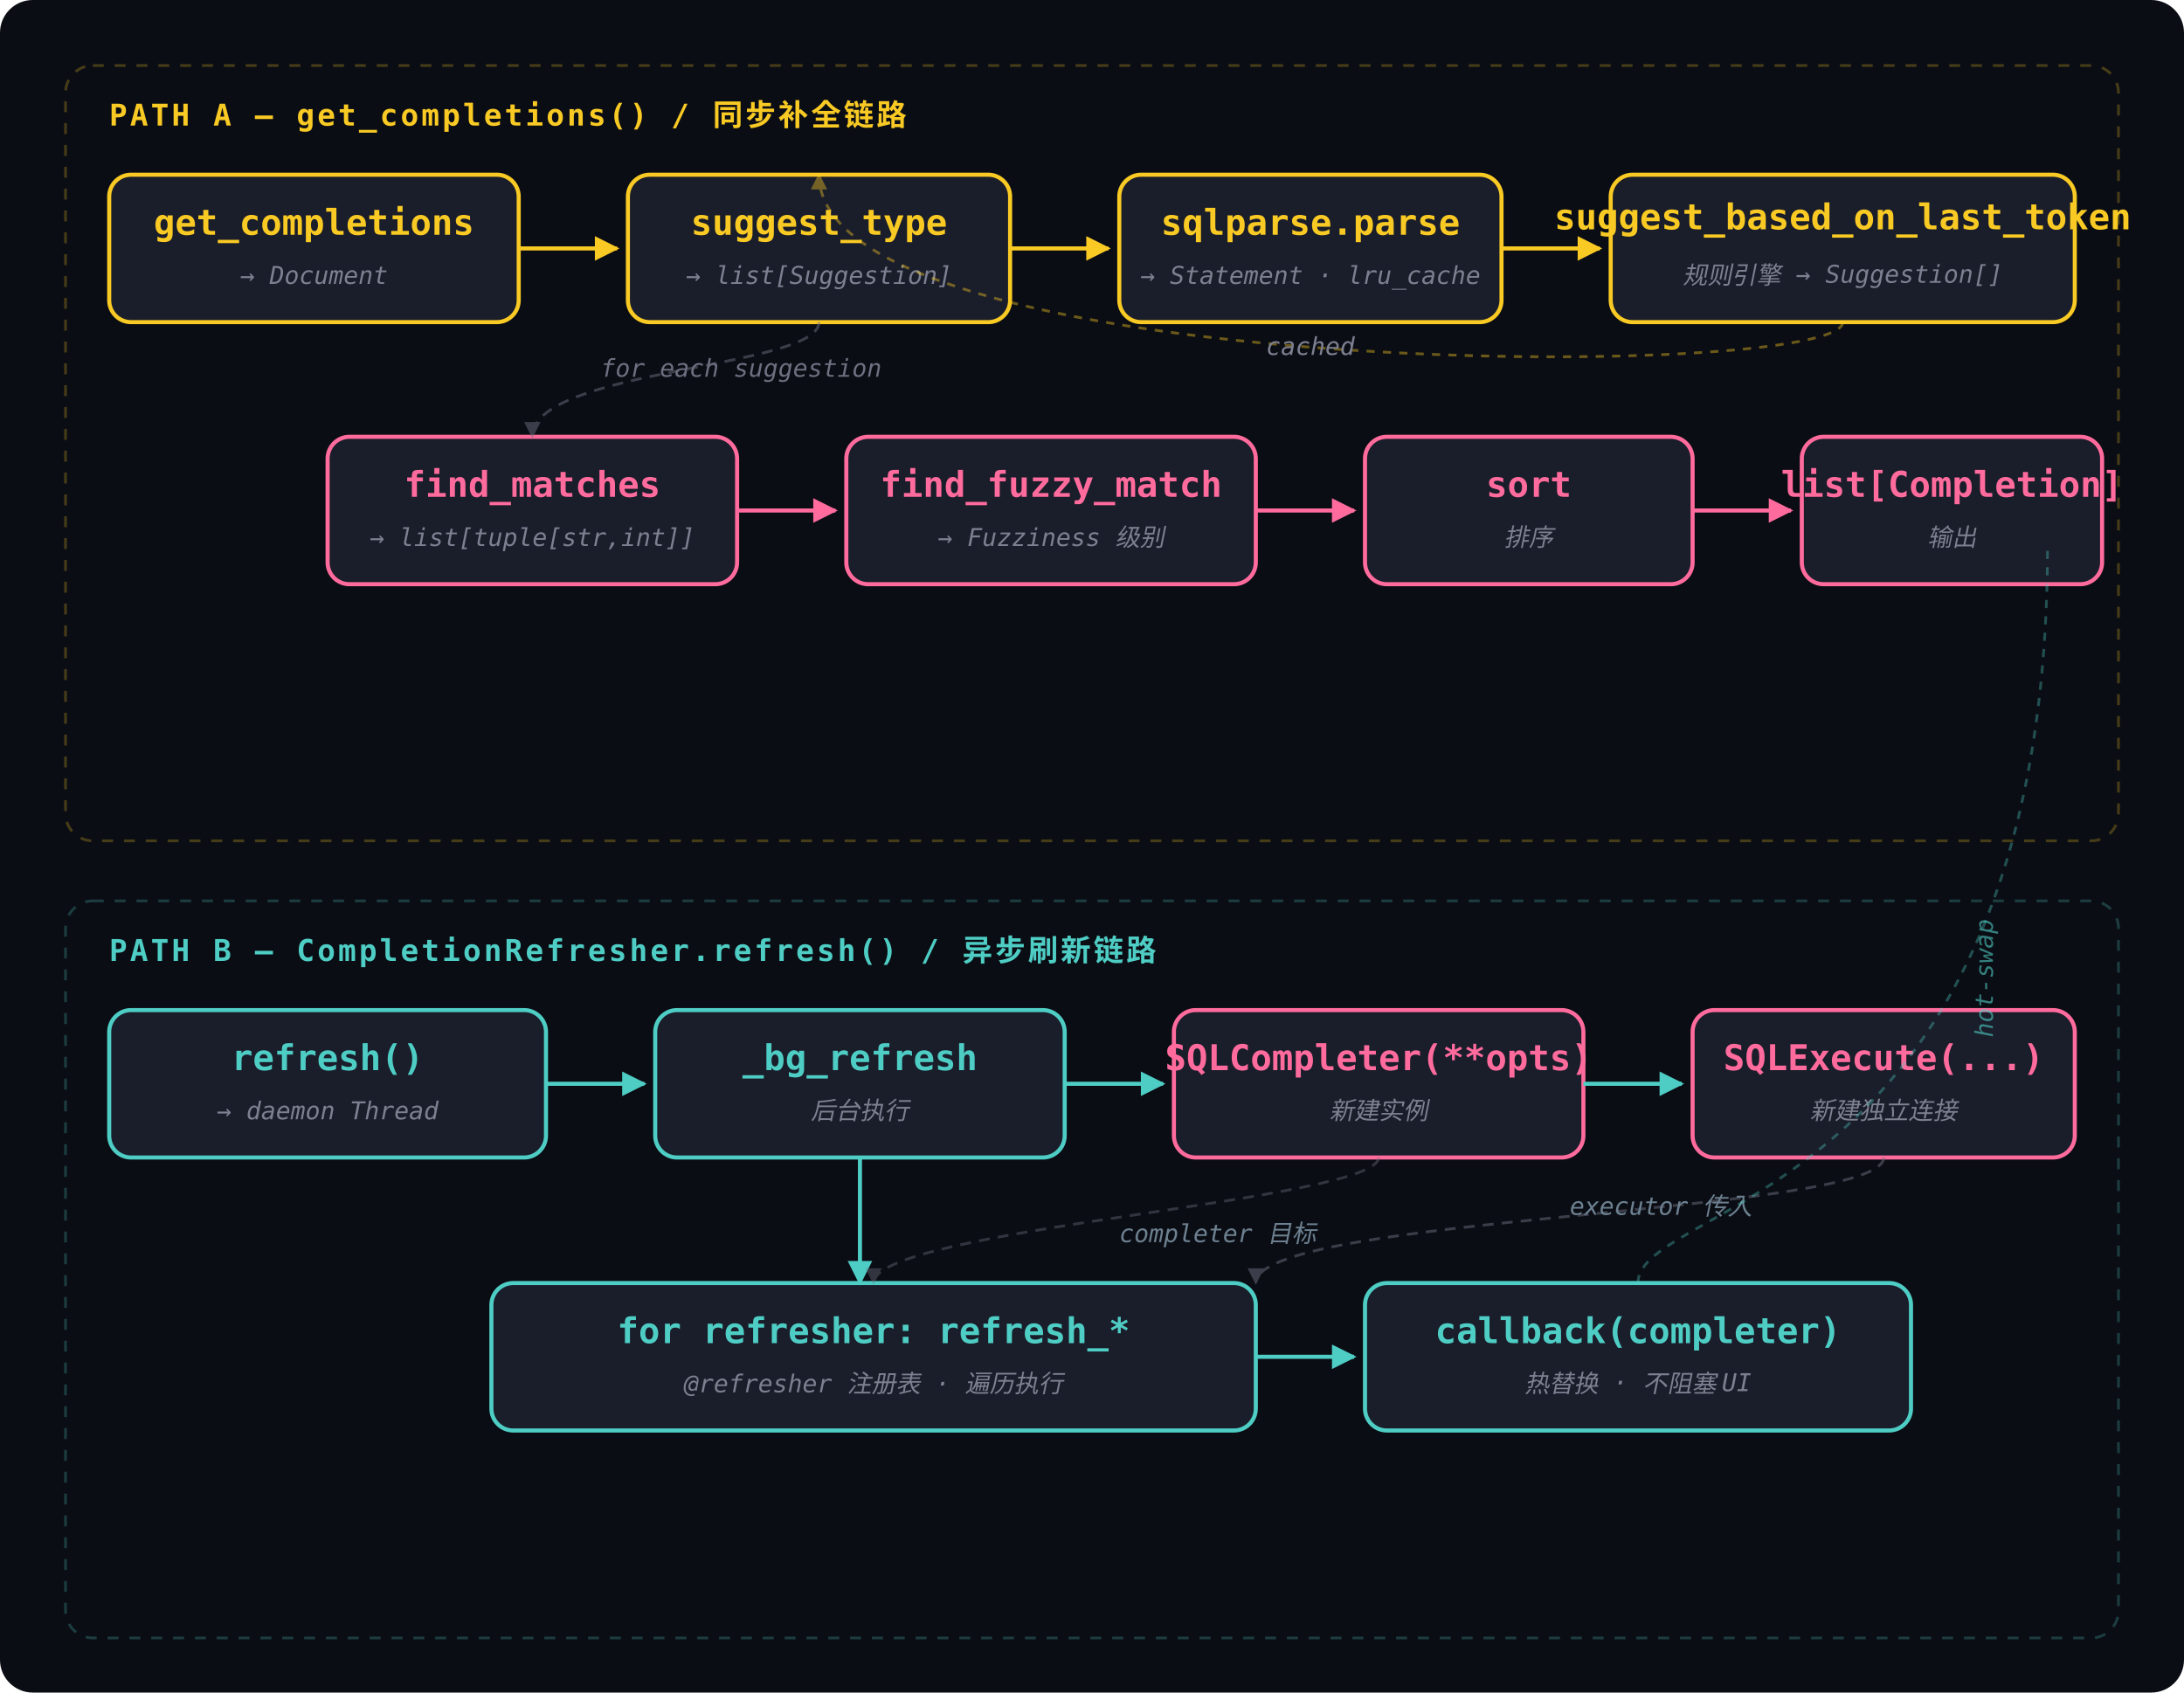
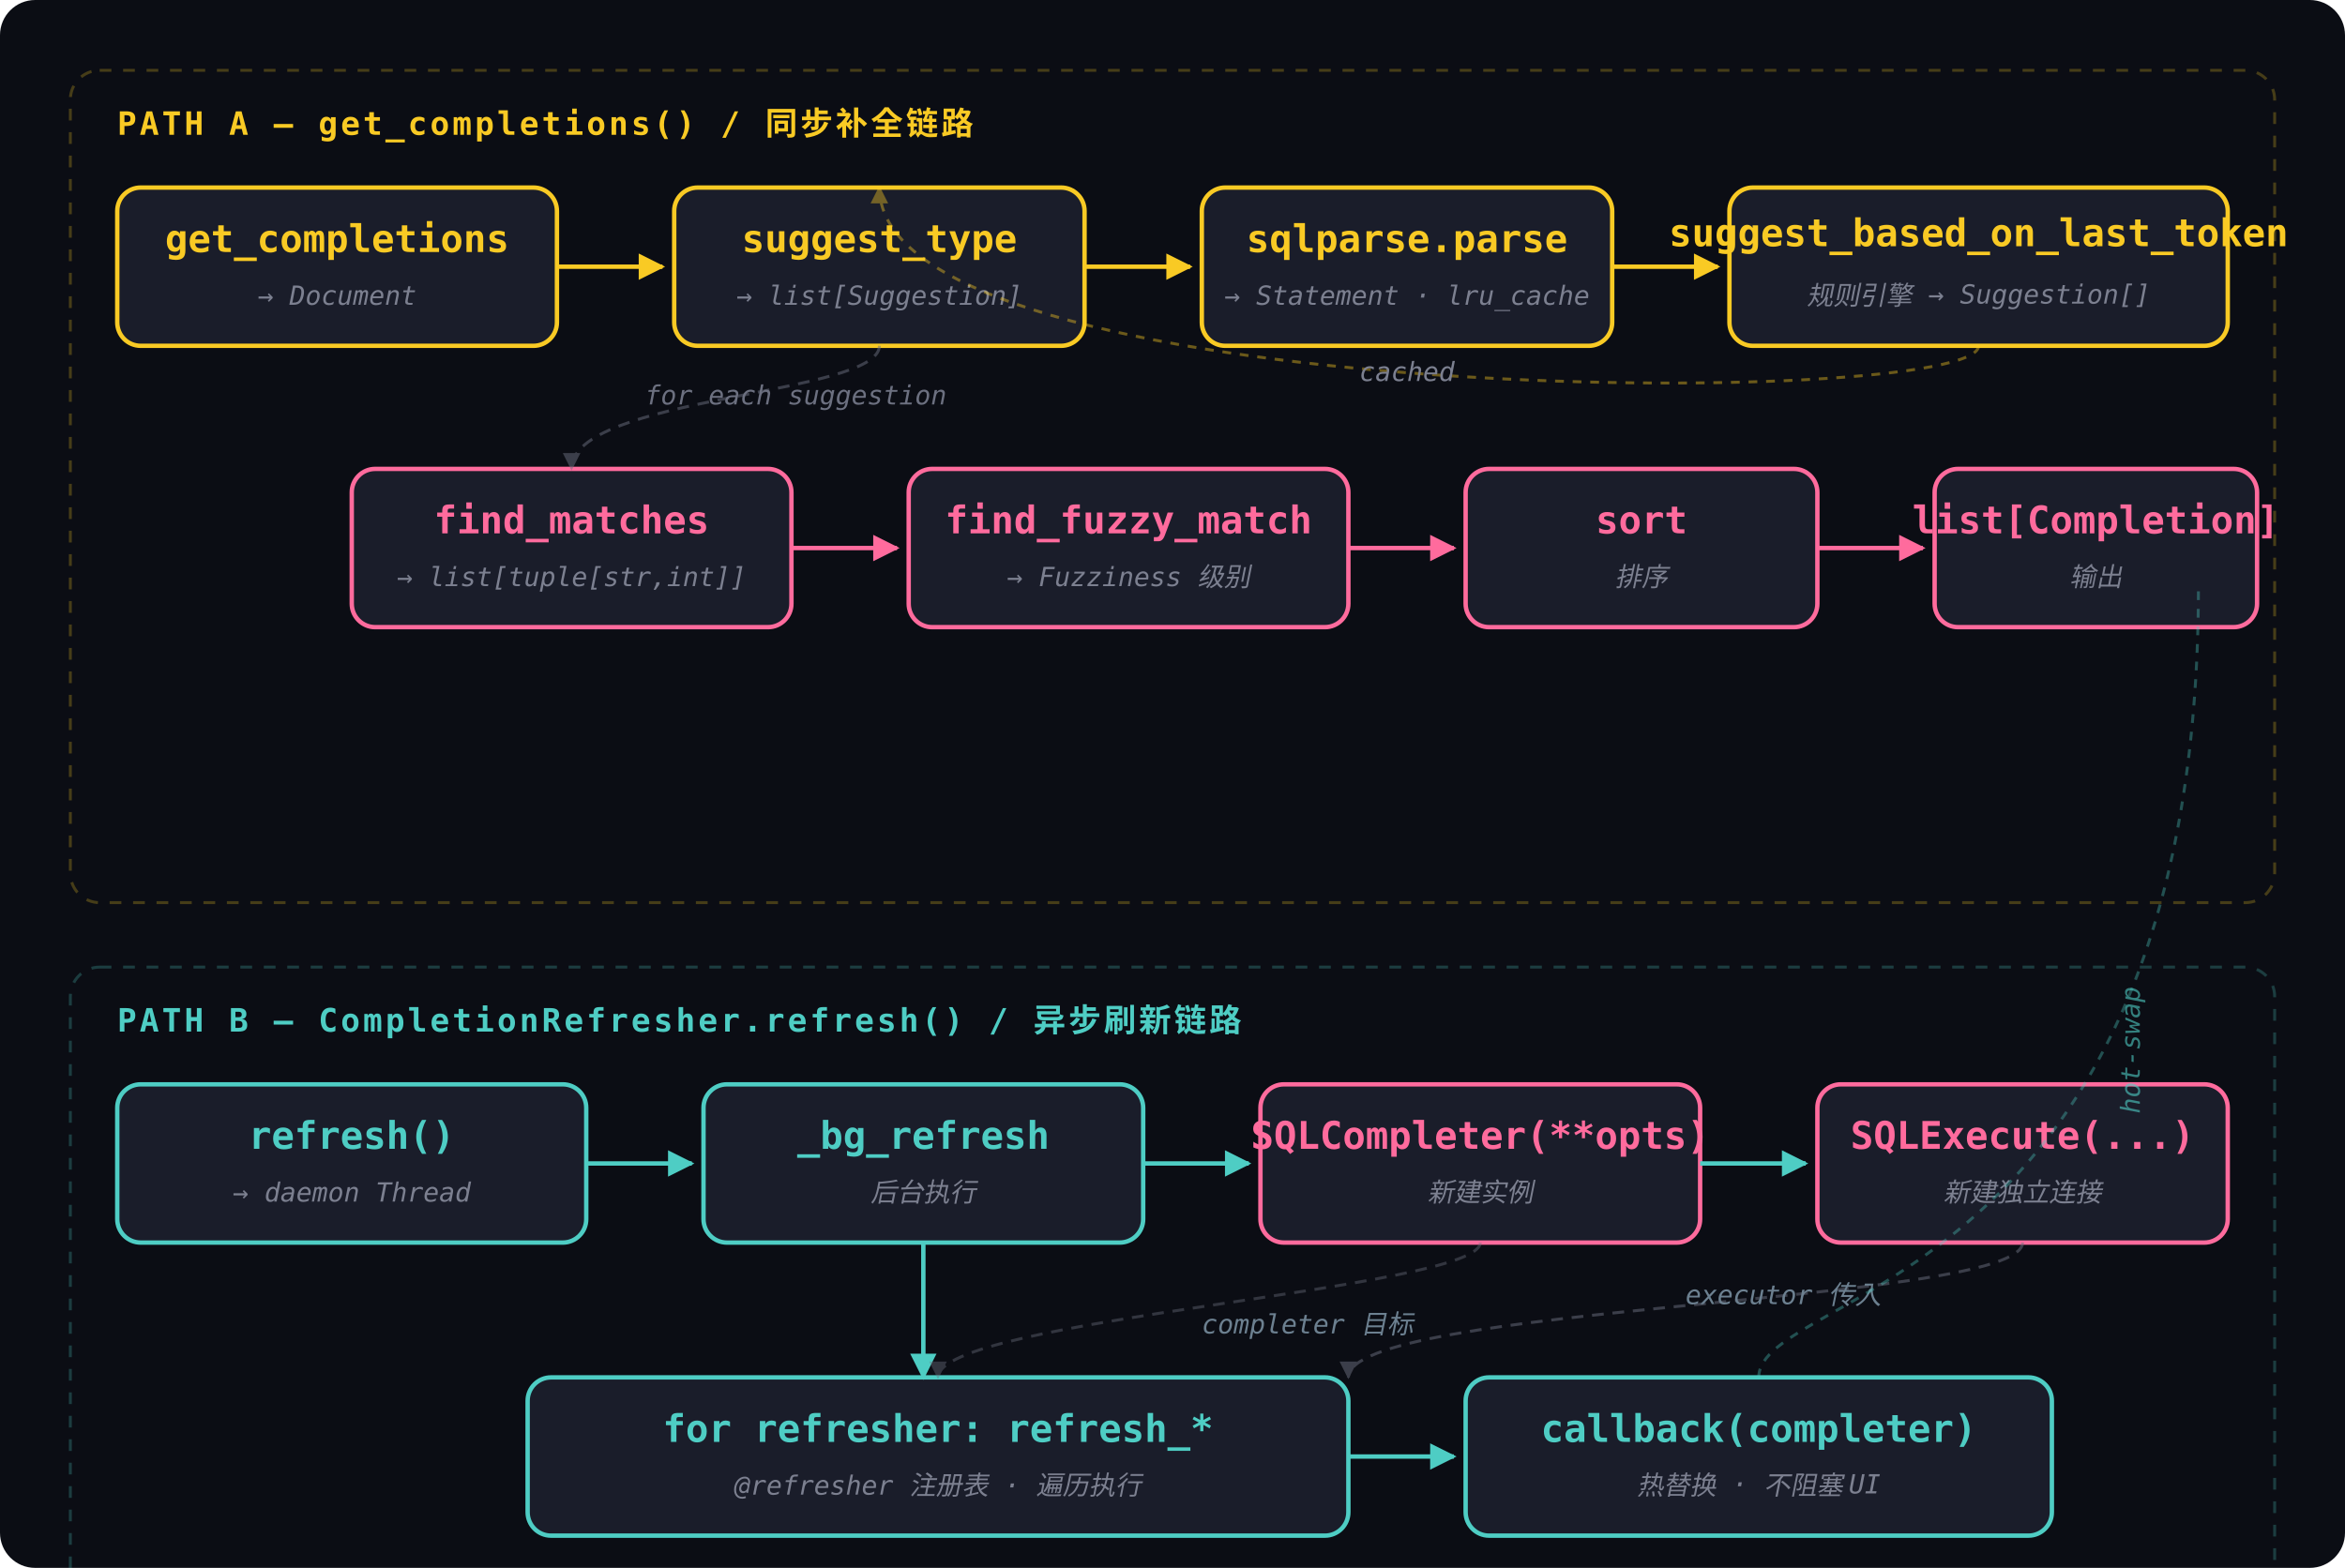
- <svg xmlns="http://www.w3.org/2000/svg" width="800" height="620" viewBox="0 0 800 620">
+ <svg xmlns="http://www.w3.org/2000/svg" width="800" height="535" viewBox="0 0 800 535">
  <defs>
    <style>
      .path-label { font-family: 'SF Mono','Fira Code',monospace; font-size: 11px; font-weight: 700; letter-spacing: 1px; }
      .node-title { font-family: 'SF Mono','Fira Code',monospace; font-size: 13px; font-weight: 700; }
      .node-sub { font-family: 'SF Mono','Fira Code',monospace; font-size: 10px; font-weight: 400; }
      .dtype { font-family: 'SF Mono','Fira Code',monospace; font-size: 9px; font-style: italic; }
    </style>
    <marker id="arrow-yellow" viewBox="0 0 10 10" refX="9" refY="5" markerWidth="6" markerHeight="6" orient="auto">
      <path d="M0,0 L10,5 L0,10 z" fill="#f9ca24" />
    </marker>
    <marker id="arrow-pink" viewBox="0 0 10 10" refX="9" refY="5" markerWidth="6" markerHeight="6" orient="auto">
      <path d="M0,0 L10,5 L0,10 z" fill="#ff6b9d" />
    </marker>
    <marker id="arrow-cyan" viewBox="0 0 10 10" refX="9" refY="5" markerWidth="6" markerHeight="6" orient="auto">
      <path d="M0,0 L10,5 L0,10 z" fill="#4ecdc4" />
    </marker>
    <marker id="arrow-gray" viewBox="0 0 10 10" refX="9" refY="5" markerWidth="6" markerHeight="6" orient="auto">
      <path d="M0,0 L10,5 L0,10 z" fill="#6c7080" />
    </marker>
  </defs>
-   <rect width="800" height="620" fill="#0b0d14" rx="12" />
+   <rect width="800" height="535" fill="#0b0d14" rx="12" />
  <rect x="24" y="24" width="752" height="284" rx="10" fill="none" stroke="#f9ca24" stroke-width="1" stroke-dasharray="4 4" opacity="0.25" />
  <text x="40" y="46" class="path-label" fill="#f9ca24">PATH A — get_completions() / 同步补全链路</text>
  <rect x="40" y="64" width="150" height="54" rx="8" fill="#1a1d2a" stroke="#f9ca24" stroke-width="1.5" />
  <text x="115" y="86" text-anchor="middle" class="node-title" fill="#f9ca24">get_completions</text>
  <text x="115" y="104" text-anchor="middle" class="dtype" fill="#7c8090">→ Document</text>
  <rect x="230" y="64" width="140" height="54" rx="8" fill="#1a1d2a" stroke="#f9ca24" stroke-width="1.5" />
  <text x="300" y="86" text-anchor="middle" class="node-title" fill="#f9ca24">suggest_type</text>
  <text x="300" y="104" text-anchor="middle" class="dtype" fill="#7c8090">→ list[Suggestion]</text>
  <rect x="410" y="64" width="140" height="54" rx="8" fill="#1a1d2a" stroke="#f9ca24" stroke-width="1.5" />
  <text x="480" y="86" text-anchor="middle" class="node-title" fill="#f9ca24">sqlparse.parse</text>
  <text x="480" y="104" text-anchor="middle" class="dtype" fill="#7c8090">→ Statement · lru_cache</text>
  <rect x="590" y="64" width="170" height="54" rx="8" fill="#1a1d2a" stroke="#f9ca24" stroke-width="1.5" />
  <text x="675" y="84" text-anchor="middle" class="node-title" fill="#f9ca24" font-size="11px">suggest_based_on_last_token</text>
  <text x="675" y="104" text-anchor="middle" class="dtype" fill="#7c8090">规则引擎 → Suggestion[]</text>
  <line x1="190" y1="91" x2="226" y2="91" stroke="#f9ca24" stroke-width="1.5" marker-end="url(#arrow-yellow)" />
  <line x1="370" y1="91" x2="406" y2="91" stroke="#f9ca24" stroke-width="1.5" marker-end="url(#arrow-yellow)" />
  <line x1="550" y1="91" x2="586" y2="91" stroke="#f9ca24" stroke-width="1.5" marker-end="url(#arrow-yellow)" />
  <path d="M675 118 C 675 140, 300 140, 300 64" fill="none" stroke="#f9ca24" stroke-width="1" stroke-dasharray="3 3" opacity="0.4" marker-end="url(#arrow-yellow)" />
  <rect x="120" y="160" width="150" height="54" rx="8" fill="#1a1d2a" stroke="#ff6b9d" stroke-width="1.5" />
  <text x="195" y="182" text-anchor="middle" class="node-title" fill="#ff6b9d">find_matches</text>
  <text x="195" y="200" text-anchor="middle" class="dtype" fill="#7c8090">→ list[tuple[str,int]]</text>
  <rect x="310" y="160" width="150" height="54" rx="8" fill="#1a1d2a" stroke="#ff6b9d" stroke-width="1.5" />
  <text x="385" y="182" text-anchor="middle" class="node-title" fill="#ff6b9d">find_fuzzy_match</text>
  <text x="385" y="200" text-anchor="middle" class="dtype" fill="#7c8090">→ Fuzziness 级别</text>
  <rect x="500" y="160" width="120" height="54" rx="8" fill="#1a1d2a" stroke="#ff6b9d" stroke-width="1.5" />
  <text x="560" y="182" text-anchor="middle" class="node-title" fill="#ff6b9d">sort</text>
  <text x="560" y="200" text-anchor="middle" class="dtype" fill="#7c8090">排序</text>
  <rect x="660" y="160" width="110" height="54" rx="8" fill="#1a1d2a" stroke="#ff6b9d" stroke-width="1.5" />
  <text x="715" y="182" text-anchor="middle" class="node-title" fill="#ff6b9d" font-size="11px">list[Completion]</text>
  <text x="715" y="200" text-anchor="middle" class="dtype" fill="#7c8090">输出</text>
  <line x1="270" y1="187" x2="306" y2="187" stroke="#ff6b9d" stroke-width="1.5" marker-end="url(#arrow-pink)" />
  <line x1="460" y1="187" x2="496" y2="187" stroke="#ff6b9d" stroke-width="1.5" marker-end="url(#arrow-pink)" />
  <line x1="620" y1="187" x2="656" y2="187" stroke="#ff6b9d" stroke-width="1.5" marker-end="url(#arrow-pink)" />
  <path d="M300 118 C 300 135, 195 135, 195 160" fill="none" stroke="#6c7080" stroke-width="1" stroke-dasharray="4 3" opacity="0.5" marker-end="url(#arrow-gray)" />
  <text x="220" y="138" class="dtype" fill="#6c7080">for each suggestion</text>
  <text x="480" y="130" text-anchor="middle" class="dtype" fill="#7c8090">cached</text>
  <rect x="24" y="330" width="752" height="270" rx="10" fill="none" stroke="#4ecdc4" stroke-width="1" stroke-dasharray="4 4" opacity="0.25" />
  <text x="40" y="352" class="path-label" fill="#4ecdc4">PATH B — CompletionRefresher.refresh() / 异步刷新链路</text>
  <rect x="40" y="370" width="160" height="54" rx="8" fill="#1a1d2a" stroke="#4ecdc4" stroke-width="1.5" />
  <text x="120" y="392" text-anchor="middle" class="node-title" fill="#4ecdc4">refresh()</text>
  <text x="120" y="410" text-anchor="middle" class="dtype" fill="#7c8090">→ daemon Thread</text>
  <rect x="240" y="370" width="150" height="54" rx="8" fill="#1a1d2a" stroke="#4ecdc4" stroke-width="1.5" />
  <text x="315" y="392" text-anchor="middle" class="node-title" fill="#4ecdc4">_bg_refresh</text>
  <text x="315" y="410" text-anchor="middle" class="dtype" fill="#7c8090">后台执行</text>
  <rect x="430" y="370" width="150" height="54" rx="8" fill="#1a1d2a" stroke="#ff6b9d" stroke-width="1.5" />
  <text x="505" y="392" text-anchor="middle" class="node-title" fill="#ff6b9d" font-size="11px">SQLCompleter(**opts)</text>
  <text x="505" y="410" text-anchor="middle" class="dtype" fill="#7c8090">新建实例</text>
  <rect x="620" y="370" width="140" height="54" rx="8" fill="#1a1d2a" stroke="#ff6b9d" stroke-width="1.5" />
  <text x="690" y="392" text-anchor="middle" class="node-title" fill="#ff6b9d" font-size="11px">SQLExecute(...)</text>
  <text x="690" y="410" text-anchor="middle" class="dtype" fill="#7c8090">新建独立连接</text>
  <line x1="200" y1="397" x2="236" y2="397" stroke="#4ecdc4" stroke-width="1.5" marker-end="url(#arrow-cyan)" />
  <line x1="390" y1="397" x2="426" y2="397" stroke="#4ecdc4" stroke-width="1.5" marker-end="url(#arrow-cyan)" />
  <line x1="580" y1="397" x2="616" y2="397" stroke="#4ecdc4" stroke-width="1.5" marker-end="url(#arrow-cyan)" />
  <rect x="180" y="470" width="280" height="54" rx="8" fill="#1a1d2a" stroke="#4ecdc4" stroke-width="1.5" />
  <text x="320" y="492" text-anchor="middle" class="node-title" fill="#4ecdc4">for refresher: refresh_*</text>
  <text x="320" y="510" text-anchor="middle" class="dtype" fill="#7c8090">@refresher 注册表 · 遍历执行</text>
  <rect x="500" y="470" width="200" height="54" rx="8" fill="#1a1d2a" stroke="#4ecdc4" stroke-width="1.5" />
  <text x="600" y="492" text-anchor="middle" class="node-title" fill="#4ecdc4">callback(completer)</text>
  <text x="600" y="510" text-anchor="middle" class="dtype" fill="#7c8090">热替换 · 不阻塞 UI</text>
  <path d="M315 424 L315 470" fill="none" stroke="#4ecdc4" stroke-width="1.5" marker-end="url(#arrow-cyan)" />
  <line x1="460" y1="497" x2="496" y2="497" stroke="#4ecdc4" stroke-width="1.5" marker-end="url(#arrow-cyan)" />
  <path d="M690 424 C 690 445, 460 445, 460 470" fill="none" stroke="#6c7080" stroke-width="1" stroke-dasharray="4 3" opacity="0.5" marker-end="url(#arrow-gray)" />
  <text x="575" y="445" class="dtype" fill="#6c8090">executor 传入</text>
  <path d="M505 424 C 505 440, 320 450, 320 470" fill="none" stroke="#6c7080" stroke-width="1" stroke-dasharray="4 3" opacity="0.4" marker-end="url(#arrow-gray)" />
  <text x="410" y="455" class="dtype" fill="#6c8090">completer 目标</text>
  <path d="M600 470 C 600 440, 750 440, 750 200" fill="none" stroke="#4ecdc4" stroke-width="1" stroke-dasharray="3 3" opacity="0.35" />
  <text x="730" y="380" class="dtype" fill="#4ecdc4" opacity="0.6" transform="rotate(-90 730 380)">hot-swap</text>
</svg>
